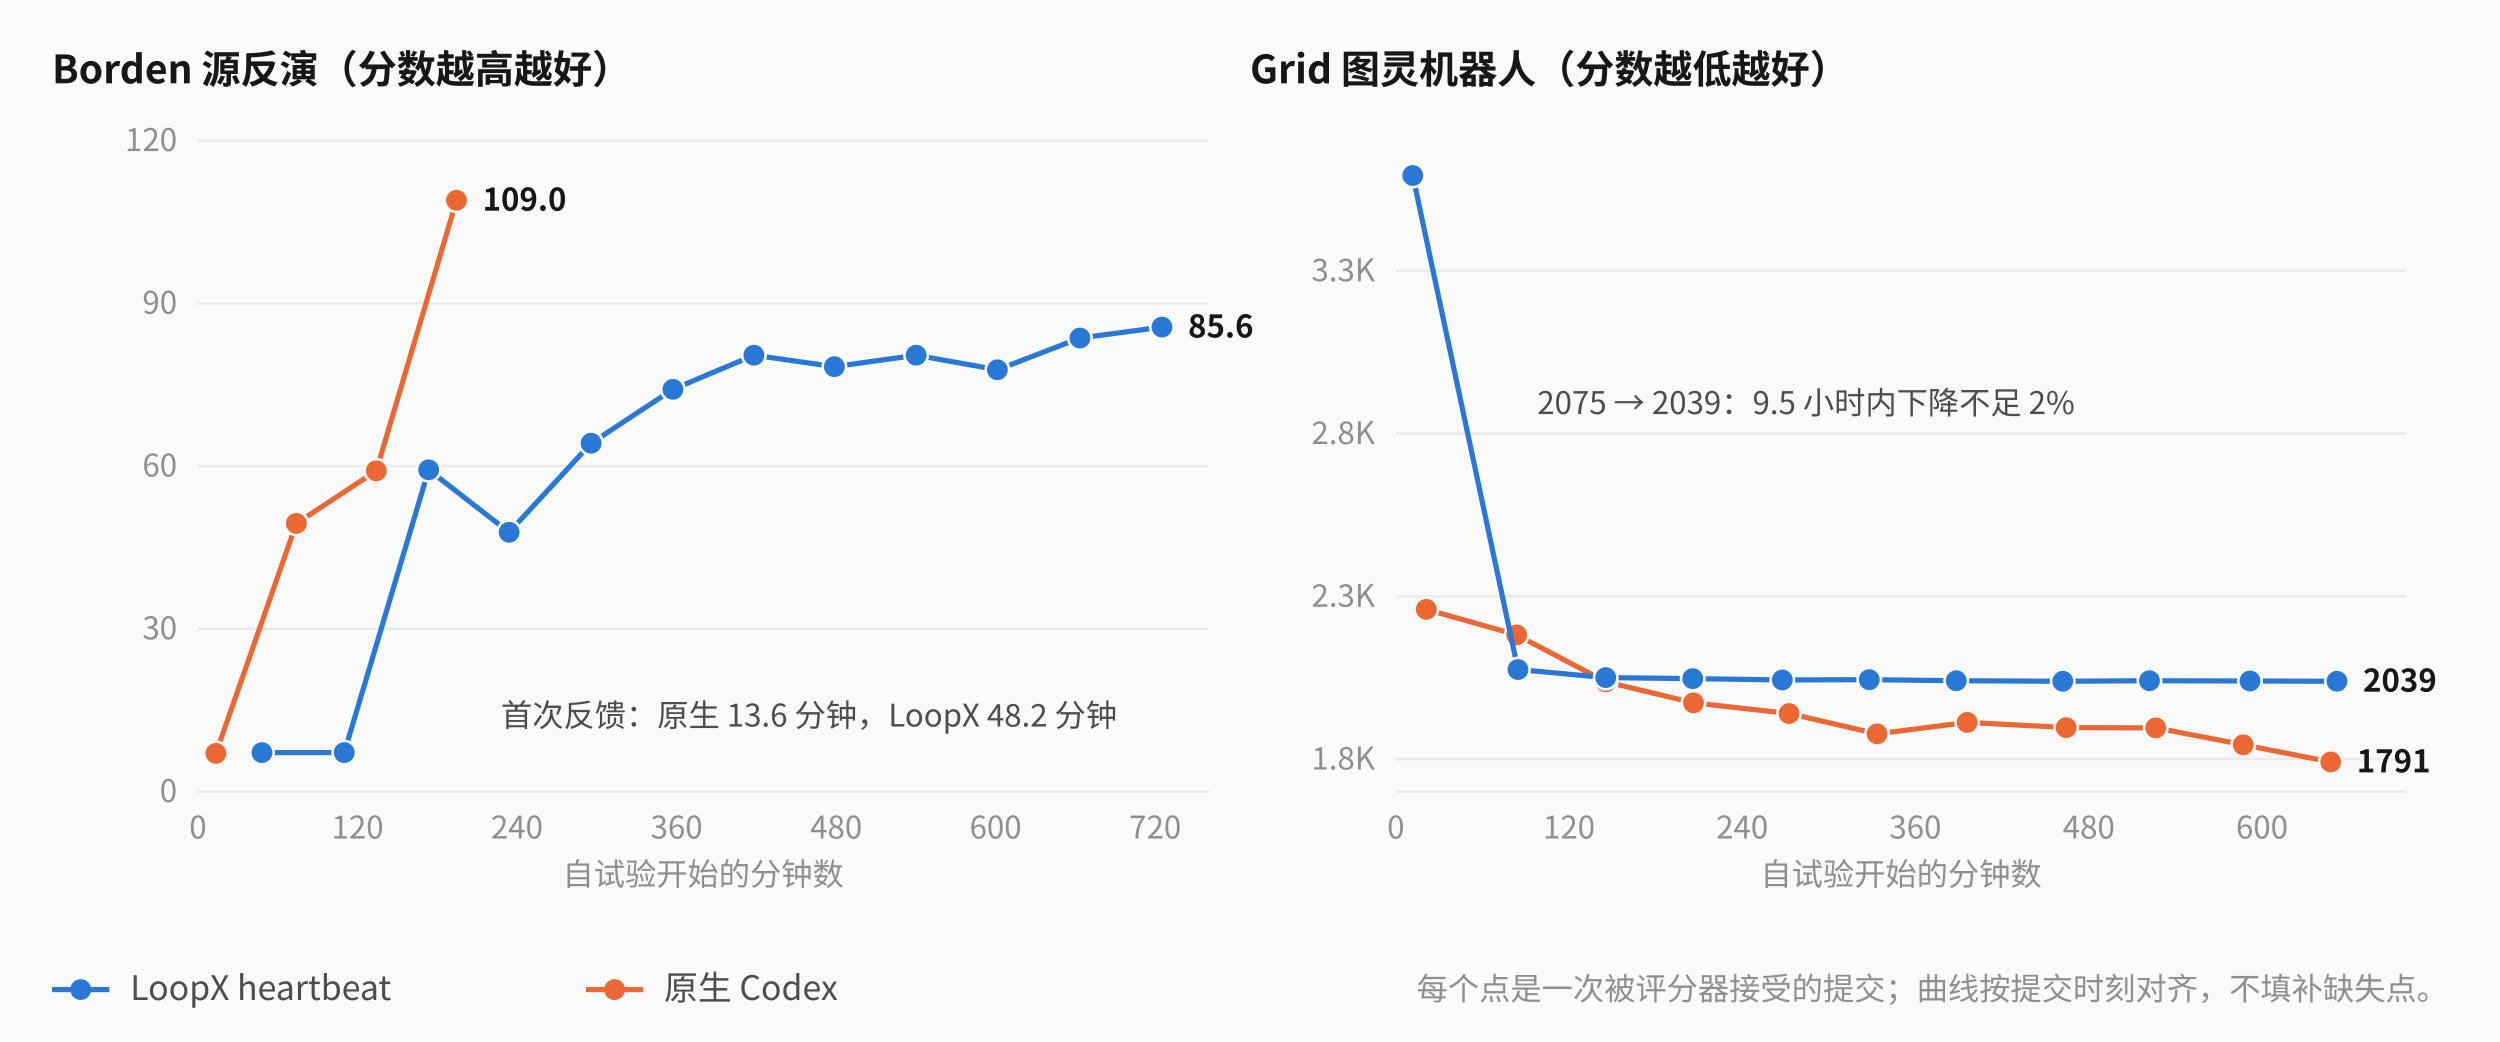
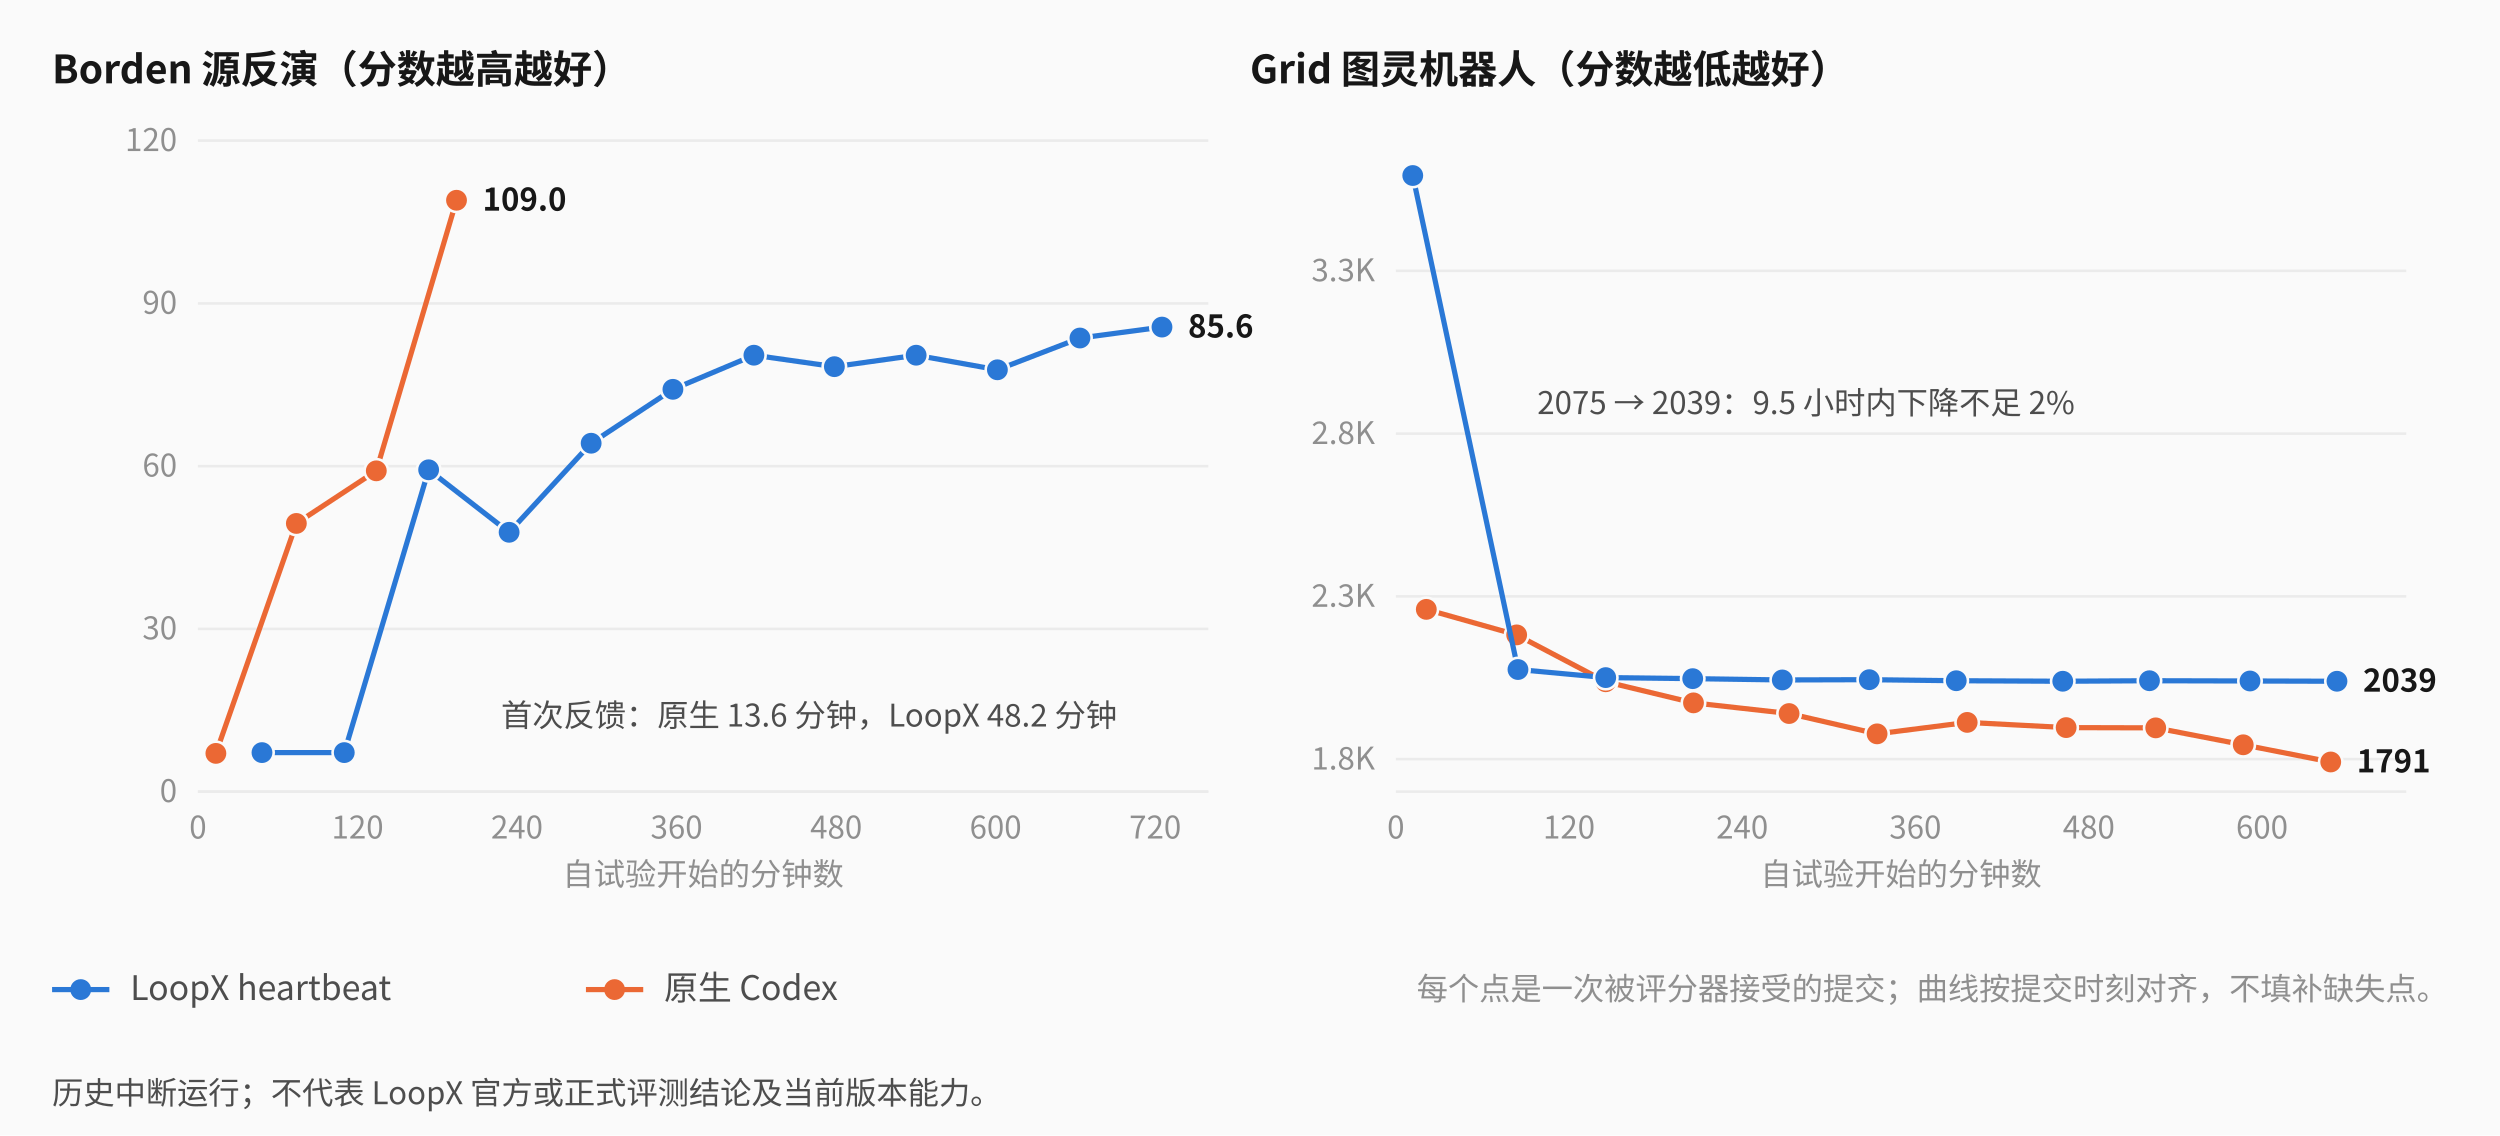
- <svg xmlns="http://www.w3.org/2000/svg" viewBox="0 0 960 400" width="960" height="400" role="img" aria-labelledby="t d" font-family="Geist,-apple-system,BlinkMacSystemFont,&quot;Segoe UI&quot;,&quot;PingFang SC&quot;,&quot;Noto Sans CJK SC&quot;,sans-serif">
-   <rect width="960" height="400" fill="#fafafa" />
+ <svg xmlns="http://www.w3.org/2000/svg" viewBox="0 0 960 436" width="960" height="436" role="img" aria-labelledby="t d" font-family="Geist,-apple-system,BlinkMacSystemFont,&quot;Segoe UI&quot;,&quot;PingFang SC&quot;,&quot;Noto Sans CJK SC&quot;,sans-serif">
+   <rect width="960" height="436" fill="#fafafa" />
  <text x="20" y="32" fill="#171717" font-size="15" font-weight="600">Borden 源反演（分数越高越好）</text>
  <line x1="76" x2="464" y1="304.0" y2="304.0" stroke="#ebebeb" stroke-width="1" />
  <text x="68" y="308.0" fill="#8f8f8f" font-size="12" text-anchor="end">0</text>
  <line x1="76" x2="464" y1="241.5" y2="241.5" stroke="#ebebeb" stroke-width="1" />
  <text x="68" y="245.5" fill="#8f8f8f" font-size="12" text-anchor="end">30</text>
  <line x1="76" x2="464" y1="179.0" y2="179.0" stroke="#ebebeb" stroke-width="1" />
  <text x="68" y="183.0" fill="#8f8f8f" font-size="12" text-anchor="end">60</text>
  <line x1="76" x2="464" y1="116.5" y2="116.5" stroke="#ebebeb" stroke-width="1" />
  <text x="68" y="120.5" fill="#8f8f8f" font-size="12" text-anchor="end">90</text>
  <line x1="76" x2="464" y1="54.0" y2="54.0" stroke="#ebebeb" stroke-width="1" />
  <text x="68" y="58.0" fill="#8f8f8f" font-size="12" text-anchor="end">120</text>
  <text x="76.0" y="322" fill="#8f8f8f" font-size="12" text-anchor="middle">0</text>
  <text x="137.3" y="322" fill="#8f8f8f" font-size="12" text-anchor="middle">120</text>
  <text x="198.5" y="322" fill="#8f8f8f" font-size="12" text-anchor="middle">240</text>
  <text x="259.8" y="322" fill="#8f8f8f" font-size="12" text-anchor="middle">360</text>
  <text x="321.1" y="322" fill="#8f8f8f" font-size="12" text-anchor="middle">480</text>
  <text x="382.3" y="322" fill="#8f8f8f" font-size="12" text-anchor="middle">600</text>
  <text x="443.6" y="322" fill="#8f8f8f" font-size="12" text-anchor="middle">720</text>
  <line x1="76" x2="464" y1="304" y2="304" stroke="#ebebeb" stroke-width="1" />
  <path d="M82.9,289.3 L113.8,201.0 L144.5,180.8 L175.3,76.9" fill="none" stroke="#eb6834" stroke-width="2" stroke-linejoin="round" stroke-linecap="round" />
  <circle cx="82.9" cy="289.3" r="5" fill="#fafafa" />
  <circle cx="82.9" cy="289.3" r="4" fill="#eb6834" />
  <circle cx="113.8" cy="201.0" r="5" fill="#fafafa" />
  <circle cx="113.8" cy="201.0" r="4" fill="#eb6834" />
  <circle cx="144.5" cy="180.8" r="5" fill="#fafafa" />
  <circle cx="144.5" cy="180.8" r="4" fill="#eb6834" />
  <circle cx="175.3" cy="76.9" r="5" fill="#fafafa" />
  <circle cx="175.3" cy="76.9" r="4" fill="#eb6834" />
  <text x="185.3" y="80.9" fill="#171717" font-size="12" font-weight="600">109.0</text>
  <path d="M100.6,289.0 L132.2,289.0 L164.6,180.4 L195.5,204.4 L227.0,170.2 L258.4,149.5 L289.5,136.4 L320.4,140.8 L351.8,136.4 L383.0,142.0 L414.7,129.8 L446.2,125.6" fill="none" stroke="#2a78d6" stroke-width="2" stroke-linejoin="round" stroke-linecap="round" />
  <circle cx="100.6" cy="289.0" r="5" fill="#fafafa" />
  <circle cx="100.6" cy="289.0" r="4" fill="#2a78d6" />
  <circle cx="132.2" cy="289.0" r="5" fill="#fafafa" />
  <circle cx="132.2" cy="289.0" r="4" fill="#2a78d6" />
  <circle cx="164.6" cy="180.4" r="5" fill="#fafafa" />
  <circle cx="164.6" cy="180.4" r="4" fill="#2a78d6" />
  <circle cx="195.5" cy="204.4" r="5" fill="#fafafa" />
  <circle cx="195.5" cy="204.4" r="4" fill="#2a78d6" />
  <circle cx="227.0" cy="170.2" r="5" fill="#fafafa" />
  <circle cx="227.0" cy="170.2" r="4" fill="#2a78d6" />
  <circle cx="258.4" cy="149.5" r="5" fill="#fafafa" />
  <circle cx="258.4" cy="149.5" r="4" fill="#2a78d6" />
  <circle cx="289.5" cy="136.4" r="5" fill="#fafafa" />
  <circle cx="289.5" cy="136.4" r="4" fill="#2a78d6" />
  <circle cx="320.4" cy="140.8" r="5" fill="#fafafa" />
  <circle cx="320.4" cy="140.8" r="4" fill="#2a78d6" />
  <circle cx="351.8" cy="136.4" r="5" fill="#fafafa" />
  <circle cx="351.8" cy="136.4" r="4" fill="#2a78d6" />
  <circle cx="383.0" cy="142.0" r="5" fill="#fafafa" />
  <circle cx="383.0" cy="142.0" r="4" fill="#2a78d6" />
  <circle cx="414.7" cy="129.8" r="5" fill="#fafafa" />
  <circle cx="414.7" cy="129.8" r="4" fill="#2a78d6" />
  <circle cx="446.2" cy="125.6" r="5" fill="#fafafa" />
  <circle cx="446.2" cy="125.6" r="4" fill="#2a78d6" />
  <text x="456.2" y="129.6" fill="#171717" font-size="12" font-weight="600">85.6</text>
  <text x="270.0" y="340" fill="#8f8f8f" font-size="12" text-anchor="middle">自试验开始的分钟数</text>
  <text x="192.4" y="279.0" fill="#4d4d4d" font-size="12">首次反馈：原生 13.6 分钟，LoopX 48.2 分钟</text>
  <text x="480" y="32" fill="#171717" font-size="15" font-weight="600">Grid 图灵机器人（分数越低越好）</text>
  <line x1="536" x2="924" y1="291.5" y2="291.5" stroke="#ebebeb" stroke-width="1" />
  <text x="528" y="295.5" fill="#8f8f8f" font-size="12" text-anchor="end">1.8K</text>
  <line x1="536" x2="924" y1="229.0" y2="229.0" stroke="#ebebeb" stroke-width="1" />
  <text x="528" y="233.0" fill="#8f8f8f" font-size="12" text-anchor="end">2.3K</text>
  <line x1="536" x2="924" y1="166.5" y2="166.5" stroke="#ebebeb" stroke-width="1" />
  <text x="528" y="170.5" fill="#8f8f8f" font-size="12" text-anchor="end">2.8K</text>
  <line x1="536" x2="924" y1="104.0" y2="104.0" stroke="#ebebeb" stroke-width="1" />
  <text x="528" y="108.0" fill="#8f8f8f" font-size="12" text-anchor="end">3.3K</text>
  <text x="536.0" y="322" fill="#8f8f8f" font-size="12" text-anchor="middle">0</text>
  <text x="602.5" y="322" fill="#8f8f8f" font-size="12" text-anchor="middle">120</text>
  <text x="669.0" y="322" fill="#8f8f8f" font-size="12" text-anchor="middle">240</text>
  <text x="735.5" y="322" fill="#8f8f8f" font-size="12" text-anchor="middle">360</text>
  <text x="802.1" y="322" fill="#8f8f8f" font-size="12" text-anchor="middle">480</text>
  <text x="868.6" y="322" fill="#8f8f8f" font-size="12" text-anchor="middle">600</text>
  <line x1="536" x2="924" y1="304" y2="304" stroke="#ebebeb" stroke-width="1" />
  <path d="M547.7,234.0 L582.4,243.8 L616.6,261.8 L650.3,269.9 L687.0,274.0 L720.8,281.8 L755.4,277.4 L793.4,279.4 L827.8,279.5 L861.4,286.0 L895.0,292.6" fill="none" stroke="#eb6834" stroke-width="2" stroke-linejoin="round" stroke-linecap="round" />
  <circle cx="547.7" cy="234.0" r="5" fill="#fafafa" />
  <circle cx="547.7" cy="234.0" r="4" fill="#eb6834" />
  <circle cx="582.4" cy="243.8" r="5" fill="#fafafa" />
  <circle cx="582.4" cy="243.8" r="4" fill="#eb6834" />
  <circle cx="616.6" cy="261.8" r="5" fill="#fafafa" />
  <circle cx="616.6" cy="261.8" r="4" fill="#eb6834" />
  <circle cx="650.3" cy="269.9" r="5" fill="#fafafa" />
  <circle cx="650.3" cy="269.9" r="4" fill="#eb6834" />
  <circle cx="687.0" cy="274.0" r="5" fill="#fafafa" />
  <circle cx="687.0" cy="274.0" r="4" fill="#eb6834" />
  <circle cx="720.8" cy="281.8" r="5" fill="#fafafa" />
  <circle cx="720.8" cy="281.8" r="4" fill="#eb6834" />
  <circle cx="755.4" cy="277.4" r="5" fill="#fafafa" />
  <circle cx="755.4" cy="277.4" r="4" fill="#eb6834" />
  <circle cx="793.4" cy="279.4" r="5" fill="#fafafa" />
  <circle cx="793.4" cy="279.4" r="4" fill="#eb6834" />
  <circle cx="827.8" cy="279.5" r="5" fill="#fafafa" />
  <circle cx="827.8" cy="279.5" r="4" fill="#eb6834" />
  <circle cx="861.4" cy="286.0" r="5" fill="#fafafa" />
  <circle cx="861.4" cy="286.0" r="4" fill="#eb6834" />
  <circle cx="895.0" cy="292.6" r="5" fill="#fafafa" />
  <circle cx="895.0" cy="292.6" r="4" fill="#eb6834" />
  <text x="905.0" y="296.6" fill="#171717" font-size="12" font-weight="600">1791</text>
  <path d="M542.5,67.4 L582.9,257.1 L616.6,260.2 L650.0,260.6 L684.4,261.1 L717.8,261.0 L751.2,261.4 L792.1,261.6 L825.4,261.4 L864.0,261.5 L897.4,261.6" fill="none" stroke="#2a78d6" stroke-width="2" stroke-linejoin="round" stroke-linecap="round" />
  <circle cx="542.5" cy="67.4" r="5" fill="#fafafa" />
  <circle cx="542.5" cy="67.4" r="4" fill="#2a78d6" />
  <circle cx="582.9" cy="257.1" r="5" fill="#fafafa" />
  <circle cx="582.9" cy="257.1" r="4" fill="#2a78d6" />
  <circle cx="616.6" cy="260.2" r="5" fill="#fafafa" />
  <circle cx="616.6" cy="260.2" r="4" fill="#2a78d6" />
  <circle cx="650.0" cy="260.6" r="5" fill="#fafafa" />
  <circle cx="650.0" cy="260.6" r="4" fill="#2a78d6" />
  <circle cx="684.4" cy="261.1" r="5" fill="#fafafa" />
  <circle cx="684.4" cy="261.1" r="4" fill="#2a78d6" />
  <circle cx="717.8" cy="261.0" r="5" fill="#fafafa" />
  <circle cx="717.8" cy="261.0" r="4" fill="#2a78d6" />
  <circle cx="751.2" cy="261.4" r="5" fill="#fafafa" />
  <circle cx="751.2" cy="261.4" r="4" fill="#2a78d6" />
  <circle cx="792.1" cy="261.6" r="5" fill="#fafafa" />
  <circle cx="792.1" cy="261.6" r="4" fill="#2a78d6" />
  <circle cx="825.4" cy="261.4" r="5" fill="#fafafa" />
  <circle cx="825.4" cy="261.4" r="4" fill="#2a78d6" />
  <circle cx="864.0" cy="261.5" r="5" fill="#fafafa" />
  <circle cx="864.0" cy="261.5" r="4" fill="#2a78d6" />
  <circle cx="897.4" cy="261.6" r="5" fill="#fafafa" />
  <circle cx="897.4" cy="261.6" r="4" fill="#2a78d6" />
  <text x="907.4" y="265.6" fill="#171717" font-size="12" font-weight="600">2039</text>
  <text x="730.0" y="340" fill="#8f8f8f" font-size="12" text-anchor="middle">自试验开始的分钟数</text>
  <text x="590.3" y="159.0" fill="#4d4d4d" font-size="12">2075 → 2039：9.5 小时内下降不足 2%</text>
  <line x1="20" x2="42" y1="380" y2="380" stroke="#2a78d6" stroke-width="2" />
  <circle cx="31" cy="380" r="4" fill="#2a78d6" />
  <text x="50" y="384" fill="#4d4d4d" font-size="13">LoopX heartbeat</text>
  <line x1="225" x2="247" y1="380" y2="380" stroke="#eb6834" stroke-width="2" />
  <circle cx="236" cy="380" r="4" fill="#eb6834" />
  <text x="255" y="384" fill="#4d4d4d" font-size="13">原生 Codex</text>
  <text x="940" y="384" fill="#8f8f8f" font-size="12" text-anchor="end">每个点是一次被评分器接受的提交；曲线按提交时刻对齐，不填补缺失点。</text>
+   <text x="20" y="424" fill="#4d4d4d" font-size="12">历史中断运行；不代表 LoopX 官方或正式评测结论及当前版本能力。</text>
</svg>
